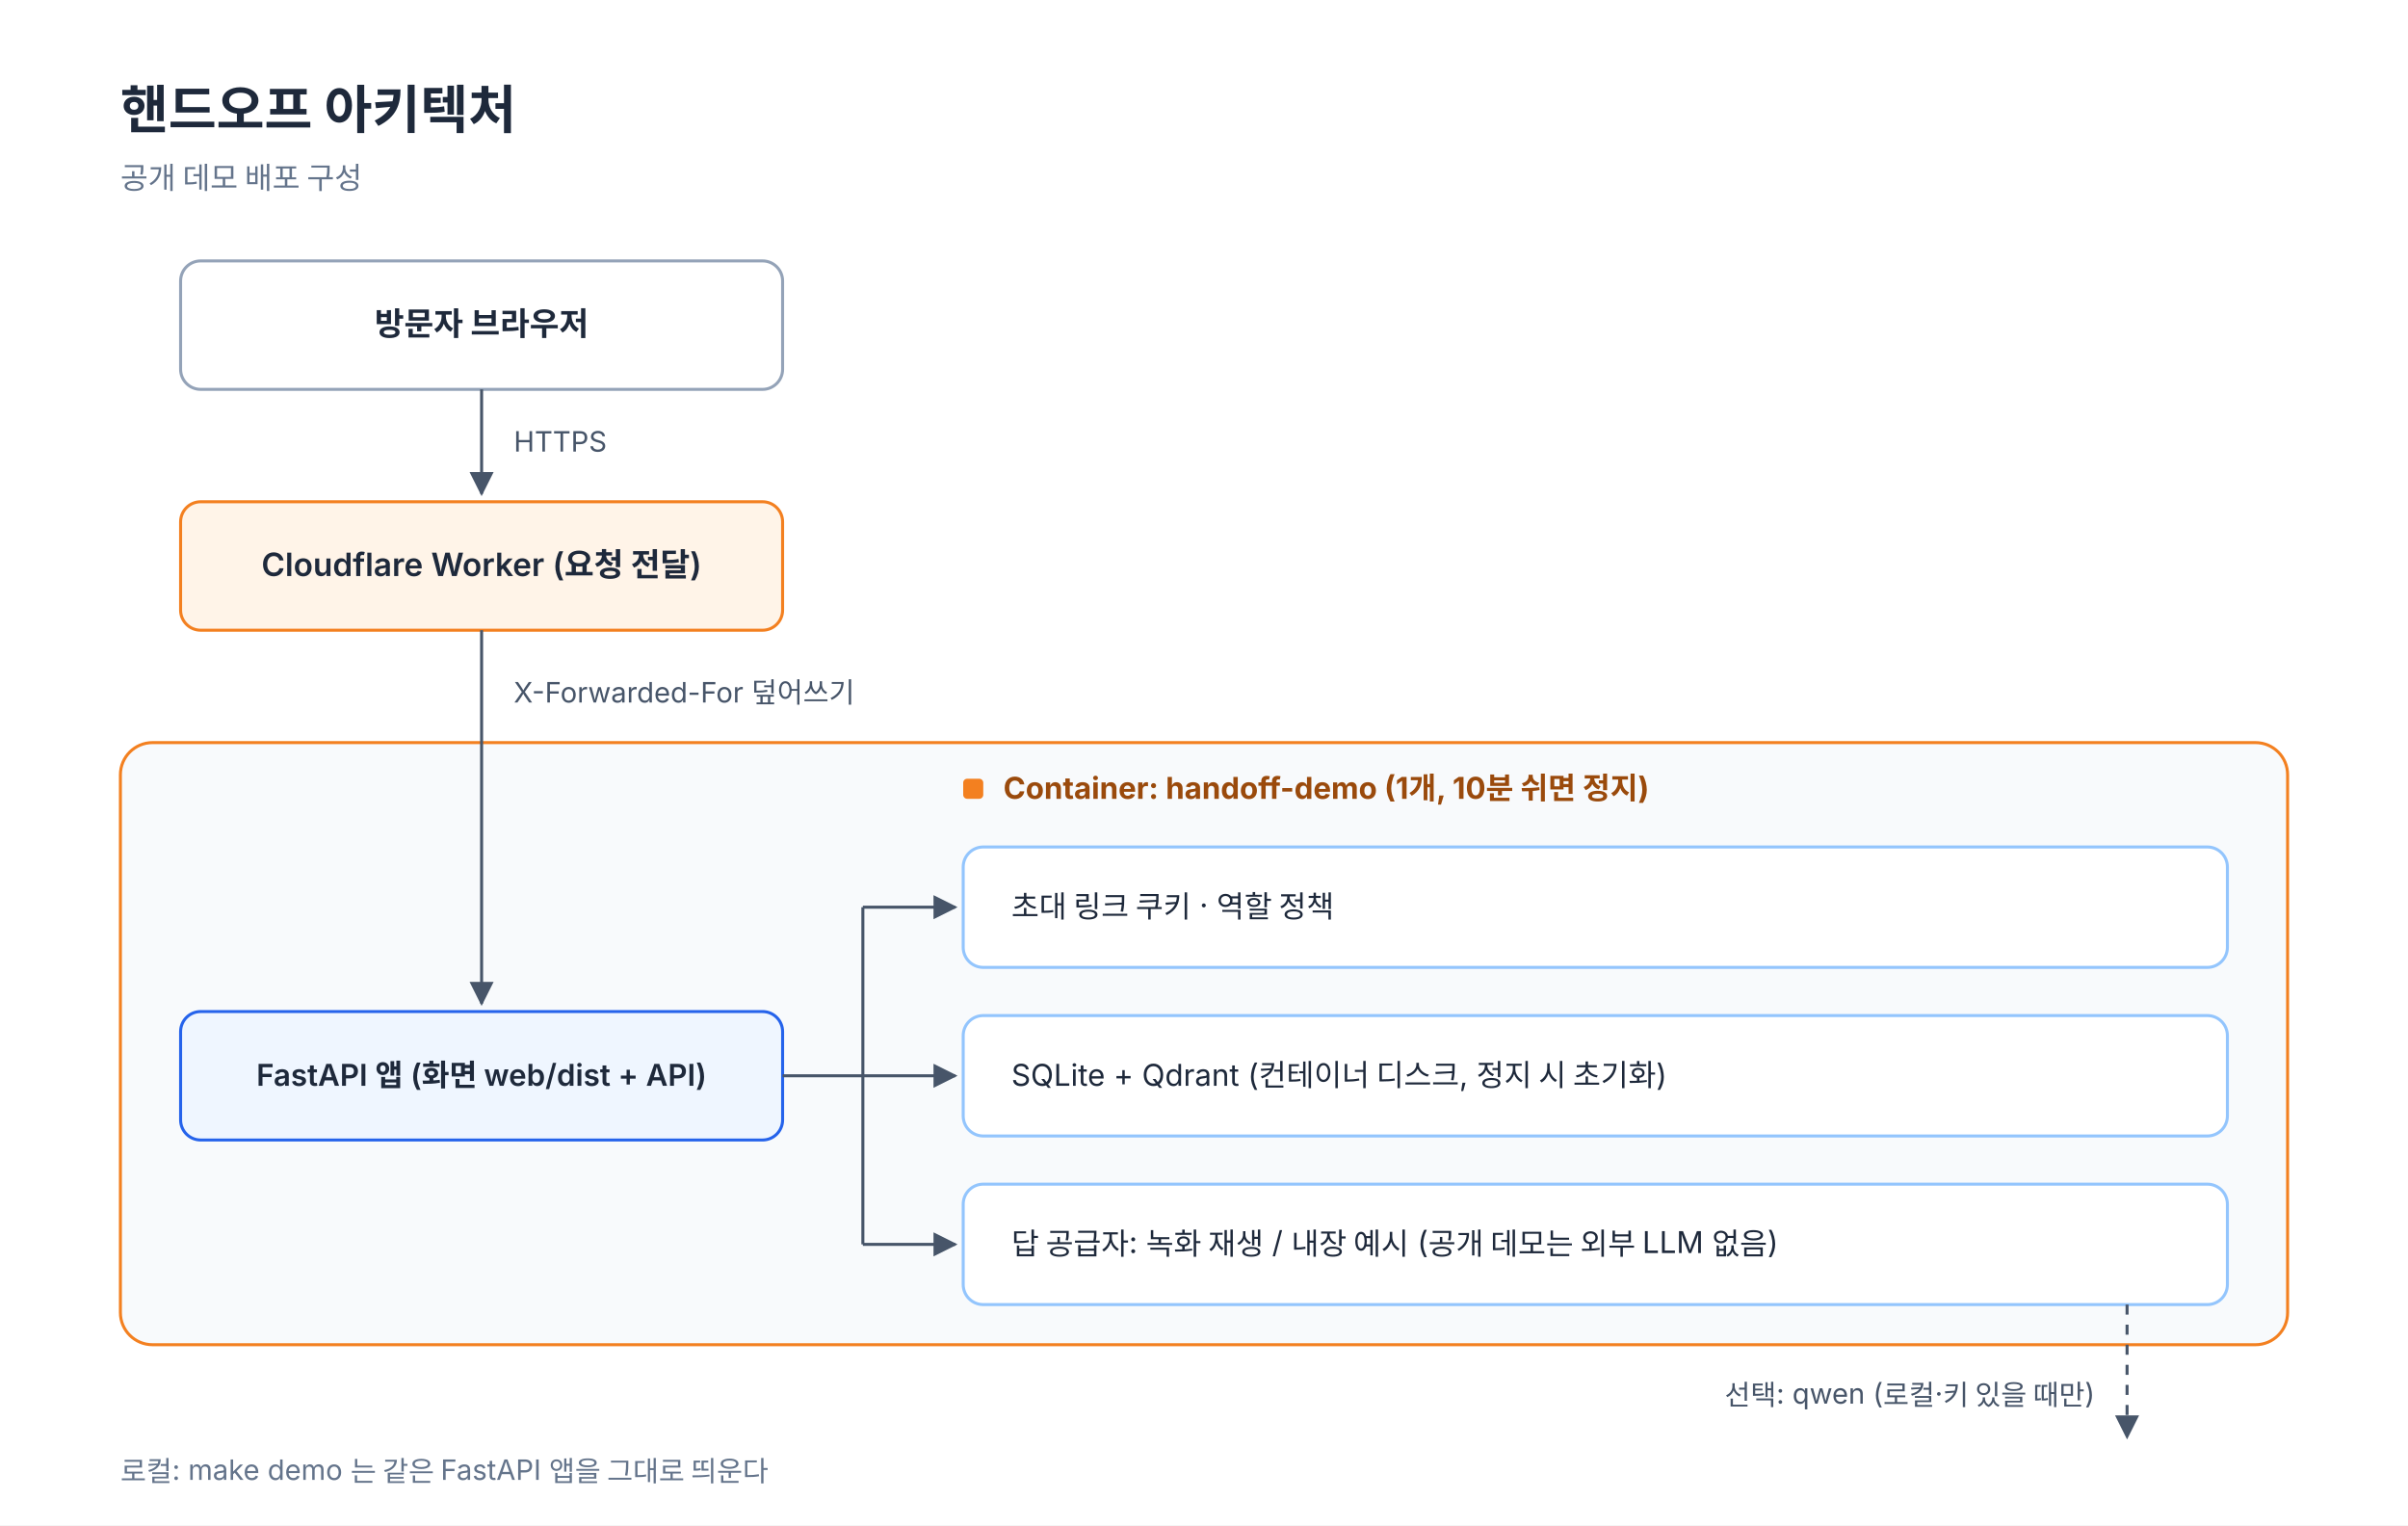
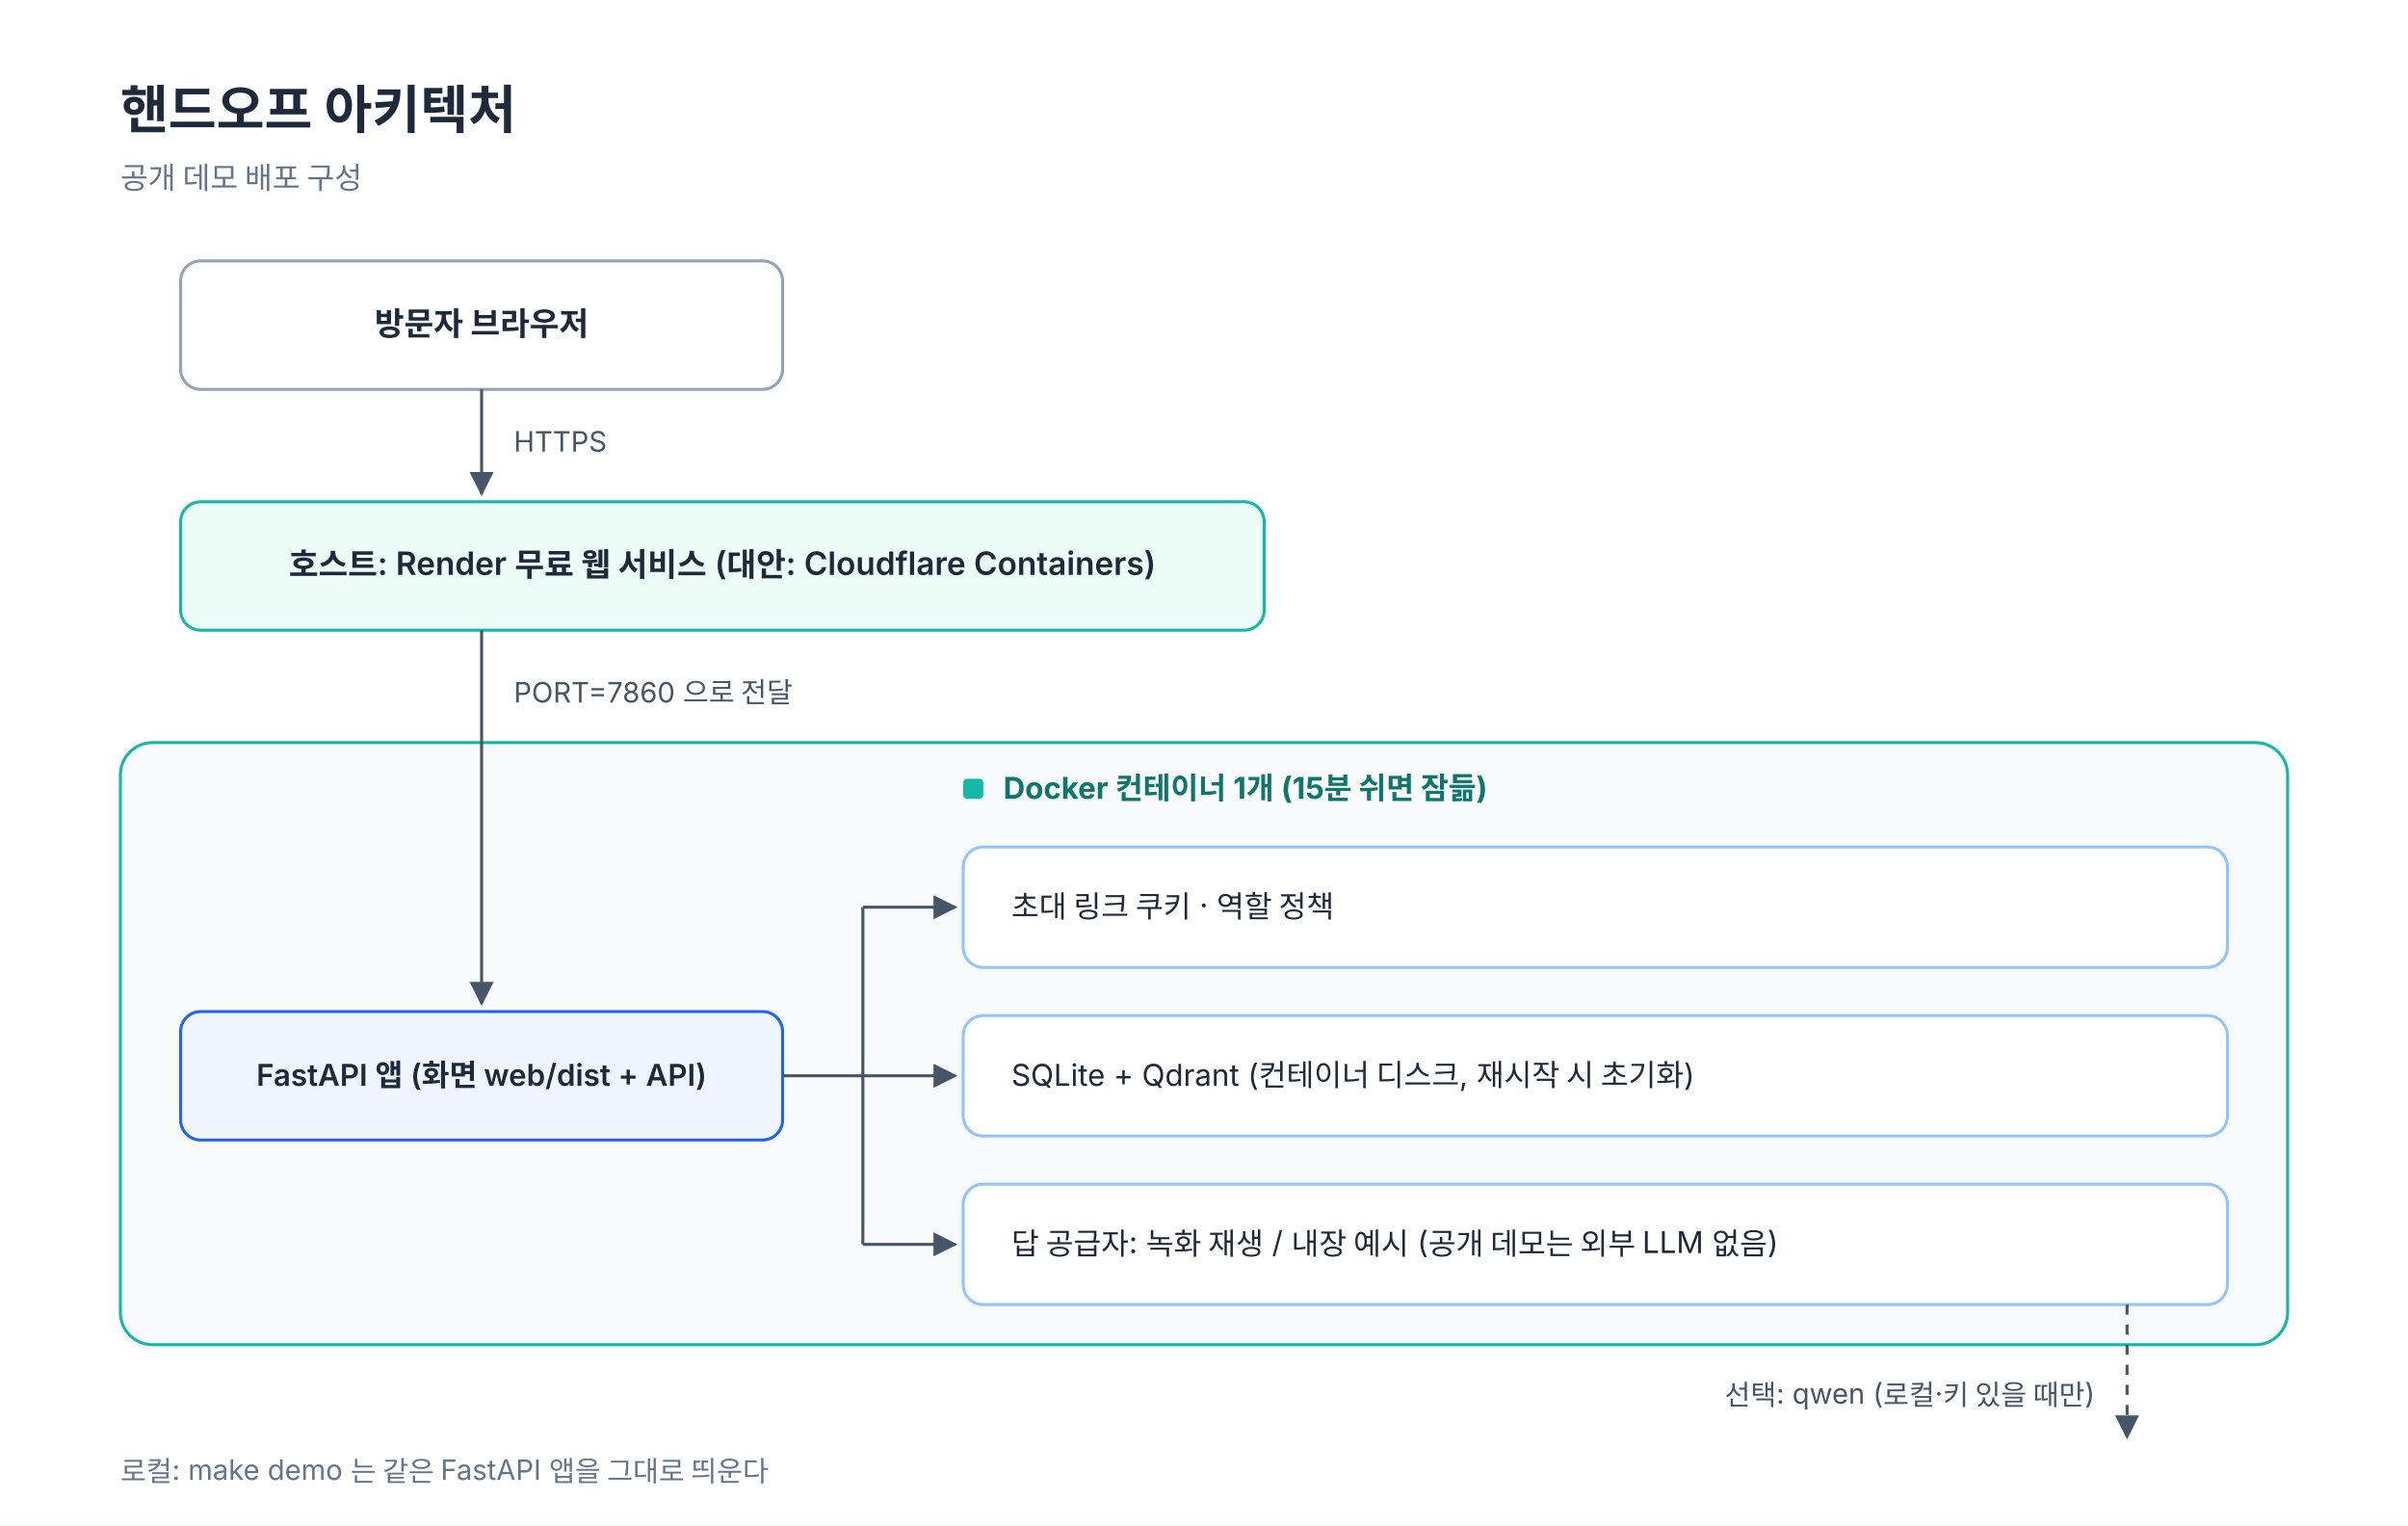
<svg xmlns="http://www.w3.org/2000/svg" viewBox="0 0 1200 760" width="1200" height="760" font-family="-apple-system, 'Apple SD Gothic Neo', 'Noto Sans KR', sans-serif">
  <rect width="100%" height="100%" fill="#ffffff" />
  <defs>
    <marker id="arrow" viewBox="0 0 10 10" refX="9" refY="5" markerWidth="8" markerHeight="8" orient="auto-start-reverse">
      <path d="M0,0 L10,5 L0,10 z" fill="#475569" />
    </marker>
  </defs>
  <text x="60" y="64" font-size="26" font-weight="700" fill="#1e293b">핸드오프 아키텍처</text>
  <text x="60" y="94" font-size="15" fill="#64748b">공개 데모 배포 구성</text>
  <rect x="90" y="130" width="300" height="64" rx="10" fill="#ffffff" stroke="#94a3b8" stroke-width="1.5" />
  <text x="240" y="167" font-size="16" font-weight="600" fill="#1e293b" text-anchor="middle">방문자 브라우저</text>
  <line x1="240" y1="194" x2="240" y2="246" stroke="#475569" stroke-width="1.5" marker-end="url(#arrow)" />
  <text x="256" y="225" font-size="14" fill="#475569">HTTPS</text>
-   <rect x="90" y="250" width="300" height="64" rx="10" fill="#fff4e8" stroke="#f38020" stroke-width="1.5" />
-   <text x="240" y="287" font-size="16" font-weight="600" fill="#1e293b" text-anchor="middle">Cloudflare Worker (요청 전달)</text>
-   <rect x="60" y="370" width="1080" height="300" rx="16" fill="#f8fafc" stroke="#f38020" stroke-width="1.5" />
-   <rect x="480" y="388" width="10" height="10" rx="2" fill="#f38020" />
-   <text x="500" y="398" font-size="15" font-weight="700" fill="#9a4a0c">Container: handoff-demo (1개, 10분 쉬면 정지)</text>
+   <rect x="90" y="250" width="540" height="64" rx="10" fill="#ecfdf7" stroke="#14b8a6" stroke-width="1.5" />
+   <text x="360" y="287" font-size="16" font-weight="600" fill="#1e293b" text-anchor="middle">호스트: Render 무료 웹 서비스 (대안: Cloudflare Containers)</text>
+   <rect x="60" y="370" width="1080" height="300" rx="16" fill="#f8fafc" stroke="#14b8a6" stroke-width="1.5" />
+   <rect x="480" y="388" width="10" height="10" rx="2" fill="#14b8a6" />
+   <text x="500" y="398" font-size="15" font-weight="700" fill="#0f766e">Docker 컨테이너 1개 (15분 쉬면 잠듦)</text>
  <line x1="240" y1="314" x2="240" y2="500" stroke="#475569" stroke-width="1.5" marker-end="url(#arrow)" />
-   <text x="256" y="350" font-size="14" fill="#475569">X-Forwarded-For 덮어쓰기</text>
+   <text x="256" y="350" font-size="14" fill="#475569">PORT=7860 으로 전달</text>
  <rect x="90" y="504" width="300" height="64" rx="10" fill="#eff6ff" stroke="#2563eb" stroke-width="1.5" />
  <text x="240" y="541" font-size="15" font-weight="600" fill="#1e293b" text-anchor="middle">FastAPI 앱 (화면 web/dist + API)</text>
  <path d="M390,536 L430,536" stroke="#475569" stroke-width="1.5" fill="none" />
  <path d="M430,452 L430,620" stroke="#475569" stroke-width="1.5" fill="none" />
  <line x1="430" y1="452" x2="476" y2="452" stroke="#475569" stroke-width="1.5" marker-end="url(#arrow)" />
  <line x1="430" y1="536" x2="476" y2="536" stroke="#475569" stroke-width="1.5" marker-end="url(#arrow)" />
  <line x1="430" y1="620" x2="476" y2="620" stroke="#475569" stroke-width="1.5" marker-end="url(#arrow)" />
  <rect x="480" y="422" width="630" height="60" rx="10" fill="#ffffff" stroke="#93c5fd" stroke-width="1.5" />
  <text x="504" y="457" font-size="15" fill="#1e293b">초대 링크 쿠키 · 역할 정책</text>
  <rect x="480" y="506" width="630" height="60" rx="10" fill="#ffffff" stroke="#93c5fd" stroke-width="1.5" />
-   <text x="504" y="541" font-size="15" fill="#1e293b">SQLite + Qdrant (컨테이너 디스크, 정지 시 초기화)</text>
+   <text x="504" y="541" font-size="15" fill="#1e293b">SQLite + Qdrant (컨테이너 디스크, 재시작 시 초기화)</text>
  <rect x="480" y="590" width="630" height="60" rx="10" fill="#ffffff" stroke="#93c5fd" stroke-width="1.5" />
  <text x="504" y="625" font-size="15" fill="#1e293b">답 공급자: 녹화 재생 / 내장 예시 (공개 데모는 외부 LLM 없음)</text>
  <line x1="1060" y1="650" x2="1060" y2="716" stroke="#475569" stroke-width="1.5" stroke-dasharray="5 5" marker-end="url(#arrow)" />
  <text x="1044" y="700" font-size="14" fill="#475569" text-anchor="end">선택: qwen (로컬·키 있을 때만)</text>
  <text x="60" y="738" font-size="14" fill="#64748b">로컬: make demo 는 같은 FastAPI 앱을 그대로 띄운다</text>
</svg>
